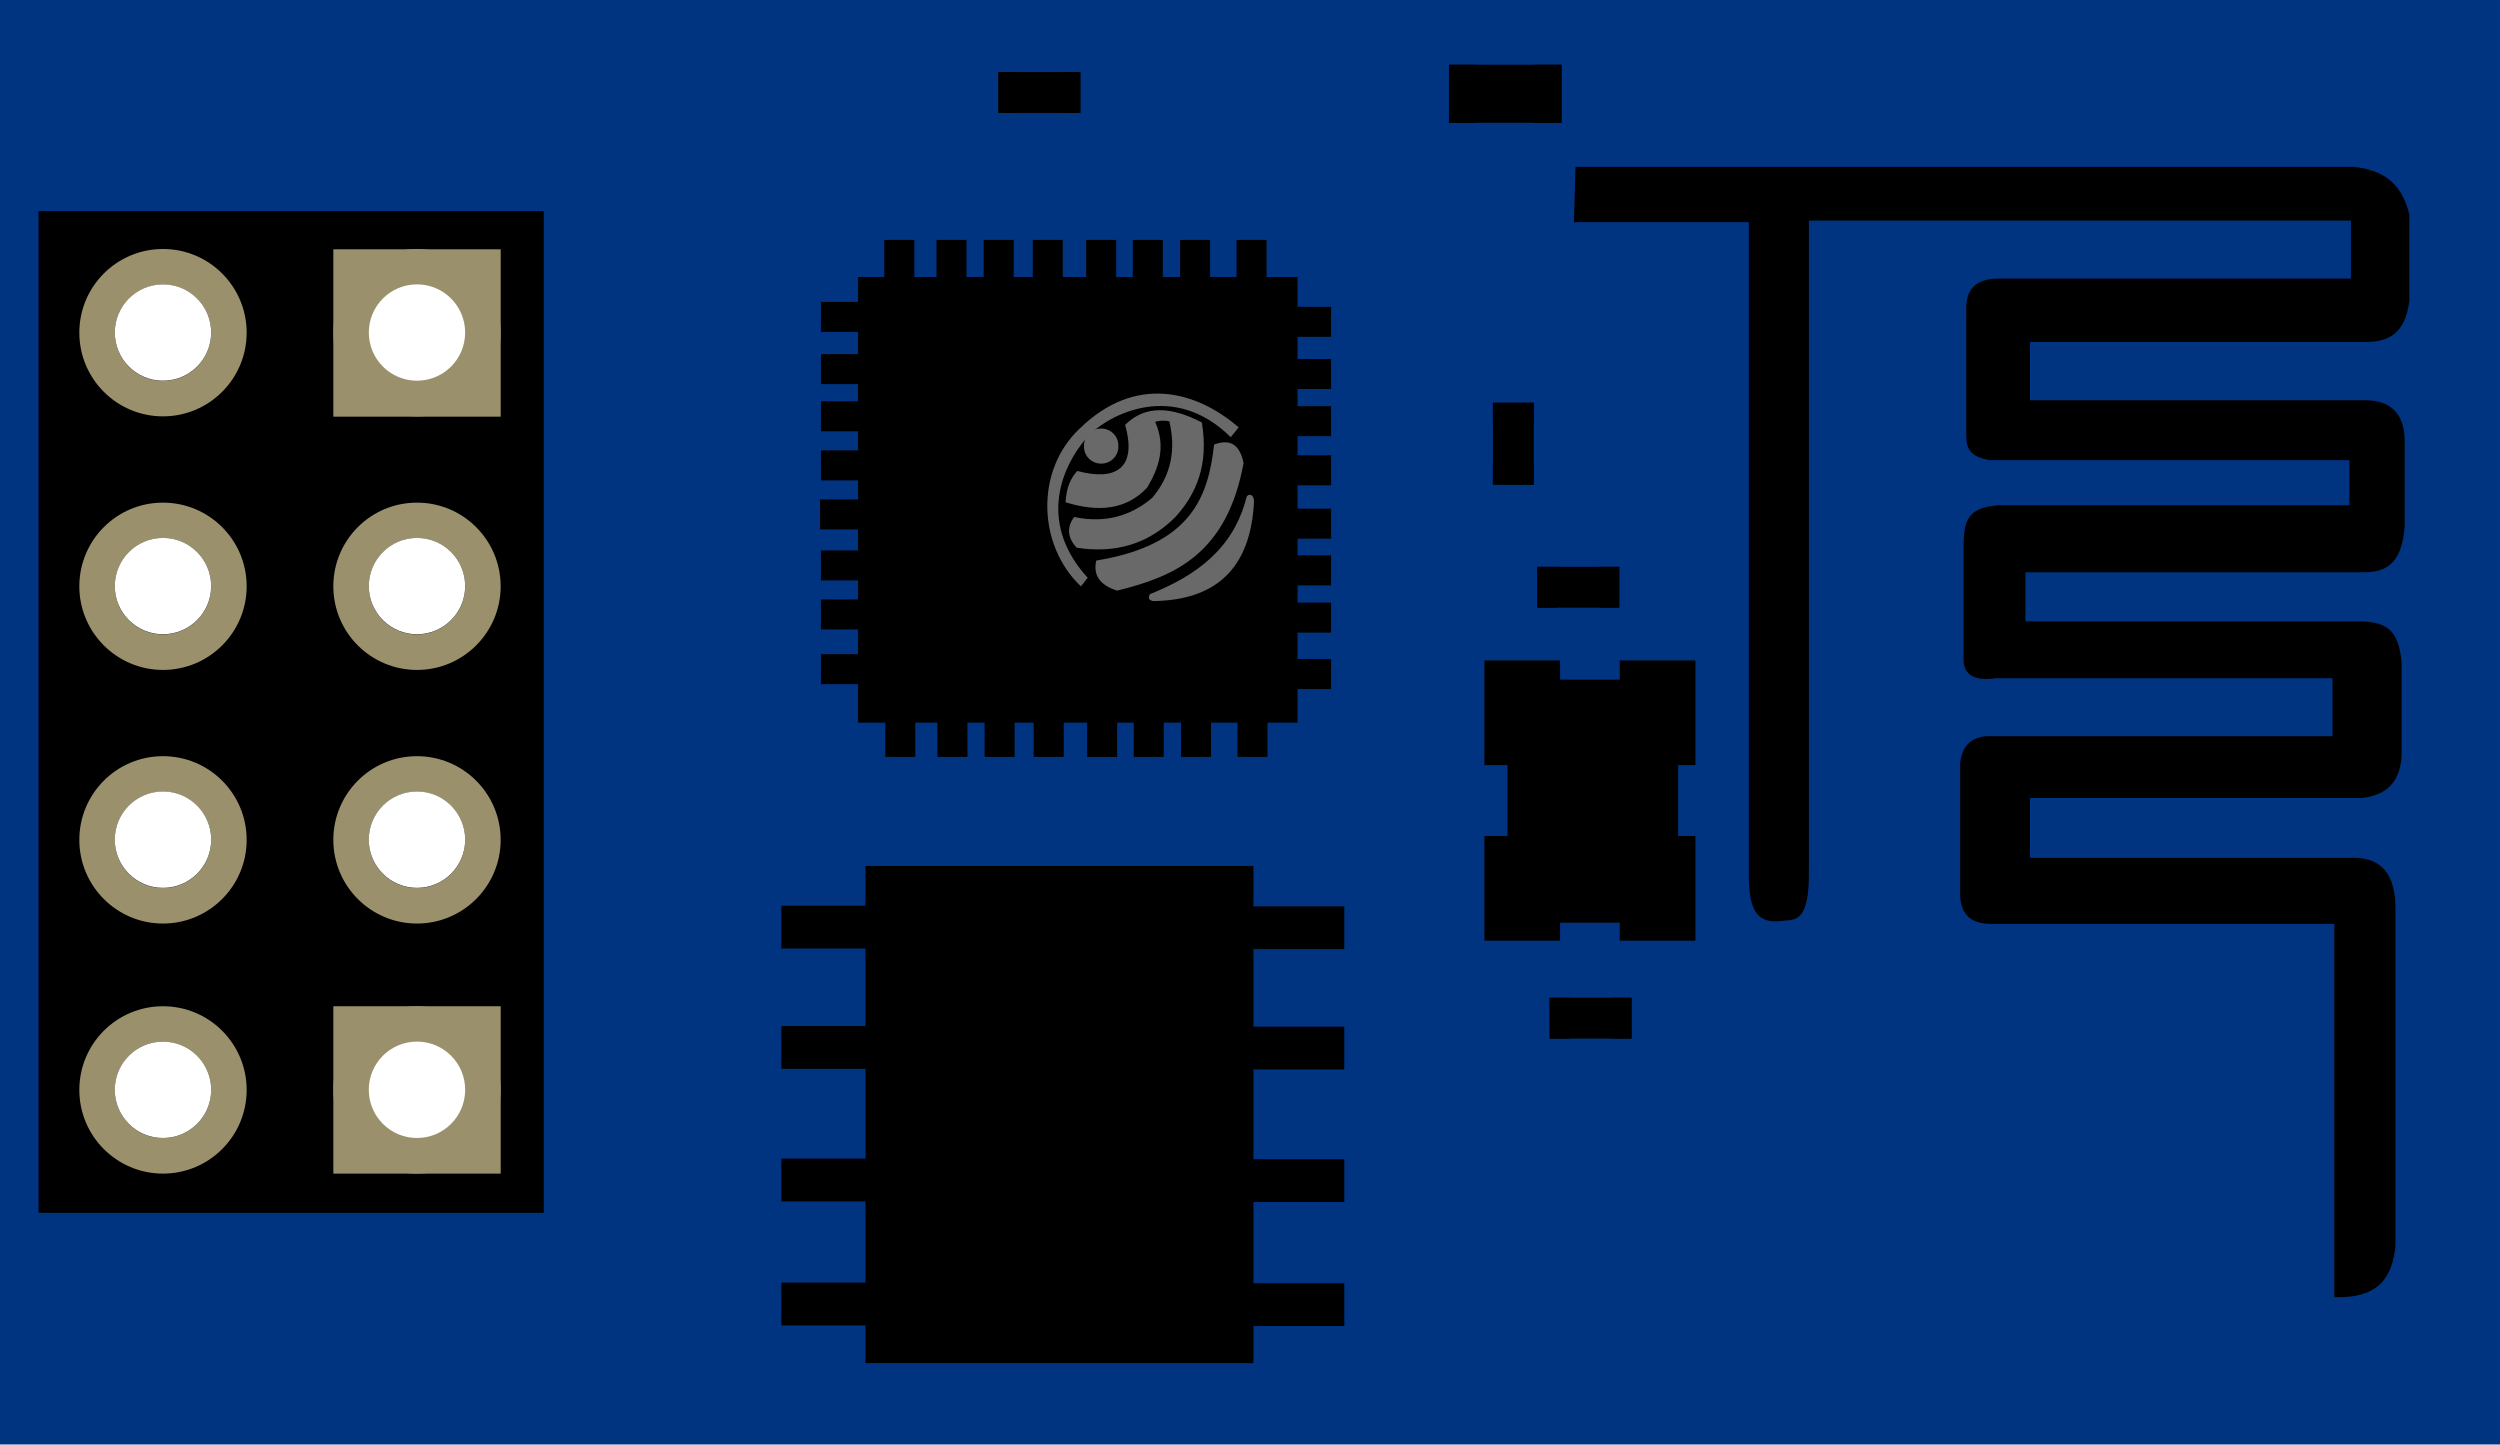
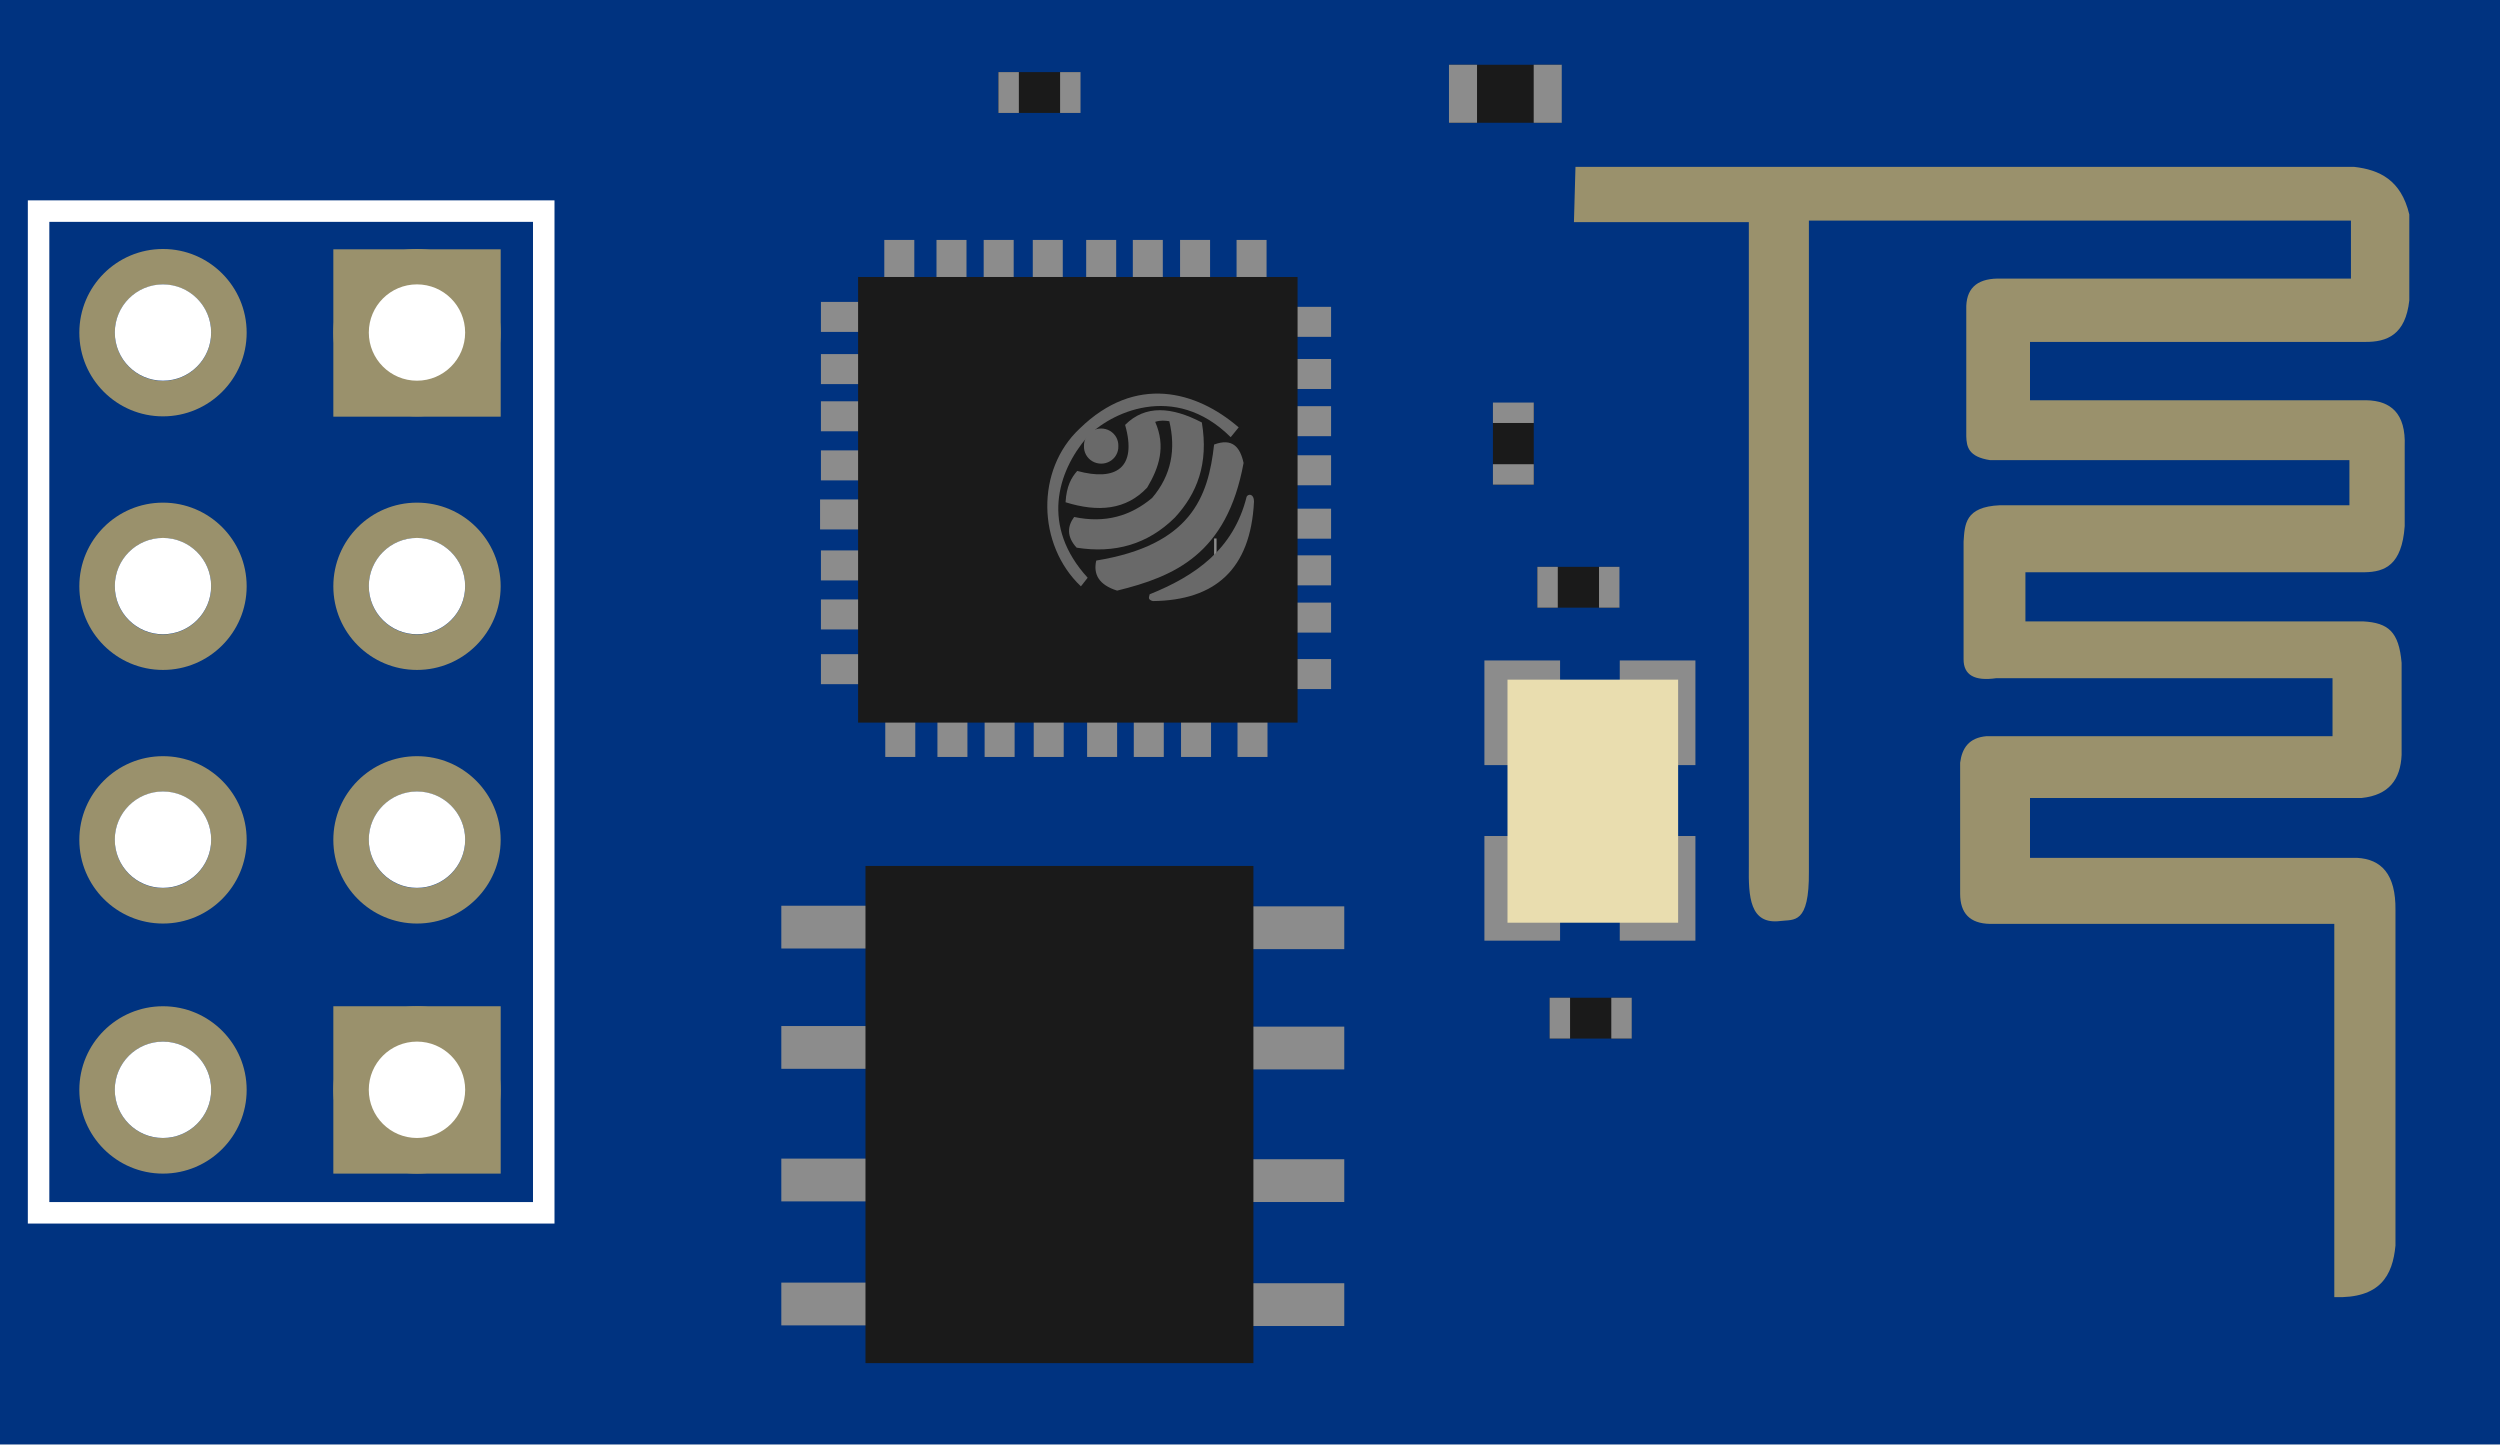
<svg xmlns="http://www.w3.org/2000/svg" width="90px" height="52px" viewBox="0 0 90 52" version="1.1">
  <defs>
    </defs>
  <ellipse stroke="none" fill="none" transform="matrix(1.25, 0, 0, 1.25, 0, -21.8)" cx="4.738" cy="7.234" rx="1.387" ry="1.387" />
  <ellipse stroke="none" fill="none" transform="matrix(1.25, 0, 0, 1.25, 0, -21.8)" cx="4.738" cy="14.538" rx="1.387" ry="1.387" />
  <ellipse stroke="none" fill="none" transform="matrix(1.25, 0, 0, 1.25, 0, -21.8)" cx="4.738" cy="21.841" rx="1.387" ry="1.387" />
  <ellipse stroke="none" fill="none" transform="matrix(1.25, 0, 0, 1.25, 0, -21.8)" cx="4.738" cy="29.145" rx="1.387" ry="1.387" />
  <ellipse stroke="none" fill="none" transform="matrix(1.25, 0, 0, 1.25, 0, -21.8)" cx="4.738" cy="36.447" rx="1.387" ry="1.387" />
  <ellipse stroke="none" fill="none" transform="matrix(1.25, 0, 0, 1.25, 0, -21.8)" cx="4.738" cy="43.75" rx="1.388" ry="1.388" />
  <ellipse stroke="none" fill="none" transform="matrix(1.25, 0, 0, 1.25, 0, -21.8)" cx="4.738" cy="50.954" rx="1.388" ry="1.388" />
  <rect stroke="none" fill="#003380" transform="matrix(1.25, 0, 0, 1.25, 0, 0)" x="0" y="-7.1054274E-15" width="72" height="41.6" />
-   <rect stroke="none" fill="#000000" transform="matrix(1.25, 0, 0, 1.25, 0, 0)" x="1.111" y="6.08" width="14.549" height="28.849" />
+   <rect stroke-width="0.619" stroke="#FFFFFF" fill="none" transform="matrix(1.25, 0, 0, 1.25, 0, 0)" x="1.111" y="6.08" width="14.549" height="28.849" />
  <path stroke="none" fill="#9A916C" transform="matrix(1.25, 0, 0, 1.25, -0.05528018, -24.4525)" d="M4.738,26.733 C3.407,26.733 2.329,27.811 2.329,29.143 C2.329,30.473 3.407,31.553 4.738,31.553 C6.068,31.553 7.148,30.473 7.148,29.143 C7.148,27.812 6.068,26.733 4.738,26.733 Z M4.738,30.532 C3.972,30.532 3.351,29.91 3.351,29.143 C3.351,28.377 3.972,27.756 4.738,27.756 C5.505,27.756 6.126,28.377 6.126,29.143 C6.125,29.91 5.503,30.532 4.738,30.532 Z " />
  <ellipse stroke="none" fill="#FFFFFF" transform="matrix(1.25, 0, 0, 1.25, -0.05528018, -24.4525)" cx="4.738" cy="29.139" rx="1.387" ry="1.387" />
  <path stroke="none" fill="#9A916C" transform="matrix(1.25, 0, 0, 1.25, -0.05528018, -24.4525)" d="M4.738,34.038 C3.407,34.038 2.329,35.116 2.329,36.448 C2.329,37.776 3.407,38.856 4.738,38.856 C6.068,38.856 7.148,37.776 7.148,36.448 C7.148,35.116 6.068,34.038 4.738,34.038 Z M4.738,37.834 C3.972,37.834 3.351,37.213 3.351,36.447 C3.351,35.678 3.972,35.057 4.738,35.057 C5.505,35.057 6.126,35.678 6.126,36.447 C6.125,37.213 5.503,37.834 4.738,37.834 Z " />
  <ellipse stroke="none" fill="#FFFFFF" transform="matrix(1.25, 0, 0, 1.25, -0.05528018, -24.4525)" cx="4.738" cy="36.441" rx="1.387" ry="1.387" />
  <path stroke="none" fill="#9A916C" transform="matrix(1.25, 0, 0, 1.25, -0.05528018, -24.4525)" d="M4.738,41.34 C3.407,41.34 2.329,42.418 2.329,43.75 C2.329,45.08 3.407,46.16 4.738,46.16 C6.068,46.16 7.148,45.08 7.148,43.75 C7.148,42.418 6.068,41.34 4.738,41.34 Z M4.738,45.138 C3.972,45.138 3.351,44.517 3.351,43.75 C3.351,42.981 3.972,42.36 4.738,42.36 C5.505,42.36 6.126,42.981 6.126,43.75 C6.126,44.517 5.503,45.138 4.738,45.138 Z " />
  <ellipse stroke="none" fill="#FFFFFF" transform="matrix(1.25, 0, 0, 1.25, -0.05528018, -24.4525)" cx="4.738" cy="43.744" rx="1.388" ry="1.388" />
  <path stroke="none" fill="#9A916C" transform="matrix(1.25, 0, 0, 1.25, -0.05528018, -24.4525)" d="M4.738,48.542 C3.407,48.542 2.329,49.62 2.329,50.952 C2.329,52.282 3.407,53.362 4.738,53.362 C6.068,53.362 7.148,52.282 7.148,50.952 C7.148,49.62 6.068,48.542 4.738,48.542 Z M4.738,52.338 C3.972,52.338 3.351,51.717 3.351,50.951 C3.351,50.182 3.972,49.561 4.738,49.561 C5.505,49.561 6.126,50.182 6.126,50.951 C6.125,51.717 5.503,52.338 4.738,52.338 Z " />
  <ellipse stroke="none" fill="#FFFFFF" transform="matrix(1.25, 0, 0, 1.25, -0.05528018, -24.4525)" cx="4.738" cy="50.948" rx="1.388" ry="1.388" />
  <rect stroke="none" fill="#9A916C" transform="matrix(1.25, 0, 0, 1.25, 0, 0)" x="9.6" y="28.98" width="4.82" height="4.82" />
  <path stroke="none" fill="#9A916C" transform="matrix(1.25, 0, 0, 1.25, 0, 0)" d="M12.009,7.171 C10.678,7.171 9.6,8.249 9.6,9.581 C9.6,10.911 10.678,11.991 12.009,11.991 C13.339,11.991 14.419,10.911 14.419,9.581 C14.419,8.25 13.339,7.171 12.009,7.171 Z M12.009,10.97 C11.243,10.97 10.622,10.348 10.622,9.581 C10.622,8.815 11.243,8.194 12.009,8.194 C12.776,8.194 13.397,8.815 13.397,9.581 C13.396,10.348 12.774,10.97 12.009,10.97 Z " />
  <rect stroke="none" fill="#9A916C" transform="matrix(1.25, 0, 0, 1.25, 0, 0)" x="9.6" y="7.18" width="4.82" height="4.82" />
  <ellipse stroke="none" fill="#FFFFFF" transform="matrix(1.25, 0, 0, 1.25, 9.08875, -24.4525)" cx="4.738" cy="29.139" rx="1.387" ry="1.387" />
  <path stroke="none" fill="#9A916C" transform="matrix(1.25, 0, 0, 1.25, 9.08875, -24.4525)" d="M4.738,34.038 C3.407,34.038 2.329,35.116 2.329,36.448 C2.329,37.776 3.407,38.856 4.738,38.856 C6.068,38.856 7.148,37.776 7.148,36.448 C7.148,35.116 6.068,34.038 4.738,34.038 Z M4.738,37.834 C3.972,37.834 3.351,37.213 3.351,36.447 C3.351,35.678 3.972,35.057 4.738,35.057 C5.505,35.057 6.126,35.678 6.126,36.447 C6.125,37.213 5.503,37.834 4.738,37.834 Z " />
  <ellipse stroke="none" fill="#FFFFFF" transform="matrix(1.25, 0, 0, 1.25, 9.08875, -24.4525)" cx="4.738" cy="36.441" rx="1.387" ry="1.387" />
  <path stroke="none" fill="#9A916C" transform="matrix(1.25, 0, 0, 1.25, 9.08875, -24.4525)" d="M4.738,41.34 C3.407,41.34 2.329,42.418 2.329,43.75 C2.329,45.08 3.407,46.16 4.738,46.16 C6.068,46.16 7.148,45.08 7.148,43.75 C7.148,42.418 6.068,41.34 4.738,41.34 Z M4.738,45.138 C3.972,45.138 3.351,44.517 3.351,43.75 C3.351,42.981 3.972,42.36 4.738,42.36 C5.505,42.36 6.126,42.981 6.126,43.75 C6.126,44.517 5.503,45.138 4.738,45.138 Z " />
  <ellipse stroke="none" fill="#FFFFFF" transform="matrix(1.25, 0, 0, 1.25, 9.08875, -24.4525)" cx="4.738" cy="43.744" rx="1.388" ry="1.388" />
  <path stroke="none" fill="#9A916C" transform="matrix(1.25, 0, 0, 1.25, 9.08875, -24.4525)" d="M4.738,48.542 C3.407,48.542 2.329,49.62 2.329,50.952 C2.329,52.282 3.407,53.362 4.738,53.362 C6.068,53.362 7.148,52.282 7.148,50.952 C7.148,49.62 6.068,48.542 4.738,48.542 Z M4.738,52.338 C3.972,52.338 3.351,51.717 3.351,50.951 C3.351,50.182 3.972,49.561 4.738,49.561 C5.505,49.561 6.126,50.182 6.126,50.951 C6.125,51.717 5.503,52.338 4.738,52.338 Z " />
  <ellipse stroke="none" fill="#FFFFFF" transform="matrix(1.25, 0, 0, 1.25, 9.08875, -24.4525)" cx="4.738" cy="50.948" rx="1.388" ry="1.388" />
-   <path stroke="none" fill="#000000" transform="matrix(1, 0, 0, 1, 0, -1.25000006009616E-06)" d="M56.717,6.007 L84.745,6.007 C85.662,6.111 86.438,6.477 86.735,7.721 L86.735,10.816 C86.598,12.048 85.941,12.319 85.131,12.309 L73.08,12.309 L73.08,14.409 L85.187,14.409 C86.062,14.425 86.617,14.874 86.569,16.068 L86.569,18.942 C86.468,20.347 85.851,20.589 85.131,20.601 L72.915,20.601 L72.915,22.37 L85.076,22.37 C85.984,22.422 86.361,22.746 86.458,23.862 L86.458,27.179 C86.419,28.062 85.997,28.626 85.021,28.727 L73.08,28.727 L73.08,30.883 L84.855,30.883 C85.725,30.93 86.252,31.467 86.237,32.763 L86.237,44.839 C86.135,45.922 85.688,46.752 84.035,46.697 L84.035,33.26 L71.643,33.26 C70.911,33.247 70.568,32.873 70.565,32.182 L70.565,27.456 C70.634,26.934 70.879,26.556 71.519,26.502 L83.971,26.502 L83.971,24.415 L71.864,24.415 C71.083,24.527 70.689,24.302 70.689,23.737 L70.689,19.495 C70.732,18.88 70.735,18.246 71.995,18.189 L84.579,18.189 L84.579,16.565 L71.643,16.565 C70.863,16.445 70.798,16.085 70.786,15.709 L70.786,11.148 C70.762,10.404 71.148,10.043 71.906,10.029 L84.634,10.029 L84.634,7.942 L65.12,7.942 L65.12,31.38 C65.136,33.296 64.58,33.093 64.095,33.156 C62.985,33.297 62.944,32.271 62.958,31.186 L62.958,7.997 L56.662,7.997 Z " />
-   <rect stroke="none" fill="#000000" transform="matrix(1.25, 0, 0, 1.25, 0, 0)" x="25.468" y="6.91" width="0.864" height="2" />
-   <rect stroke="none" fill="#000000" transform="matrix(1.25, 0, 0, 1.25, 0, 0)" x="26.971" y="6.91" width="0.864" height="2" />
-   <rect stroke="none" fill="#000000" transform="matrix(1.25, 0, 0, 1.25, 0, 0)" x="28.33" y="6.91" width="0.864" height="2" />
-   <rect stroke="none" fill="#000000" transform="matrix(1.25, 0, 0, 1.25, 0, 0)" x="29.744" y="6.91" width="0.864" height="2" />
-   <rect stroke="none" fill="#000000" transform="matrix(1.25, 0, 0, 1.25, 0, 0)" x="31.282" y="6.91" width="0.864" height="2" />
-   <rect stroke="none" fill="#000000" transform="matrix(1.25, 0, 0, 1.25, 0, 0)" x="32.625" y="6.91" width="0.864" height="2" />
-   <rect stroke="none" fill="#000000" transform="matrix(1.25, 0, 0, 1.25, 0, 0)" x="33.986" y="6.91" width="0.864" height="2" />
-   <rect stroke="none" fill="#000000" transform="matrix(1.25, 0, 0, 1.25, 0, 0)" x="35.613" y="6.91" width="0.864" height="2" />
-   <rect stroke="none" fill="#000000" transform="matrix(1.25, 0, 0, 1.25, 0, 0)" x="25.496" y="19.8" width="0.864" height="2" />
-   <rect stroke="none" fill="#000000" transform="matrix(1.25, 0, 0, 1.25, 0, 0)" x="26.998" y="19.8" width="0.864" height="2" />
-   <rect stroke="none" fill="#000000" transform="matrix(1.25, 0, 0, 1.25, 0, 0)" x="28.357" y="19.8" width="0.864" height="2" />
-   <rect stroke="none" fill="#000000" transform="matrix(1.25, 0, 0, 1.25, 0, 0)" x="29.771" y="19.8" width="0.864" height="2" />
-   <rect stroke="none" fill="#000000" transform="matrix(1.25, 0, 0, 1.25, 0, 0)" x="31.309" y="19.8" width="0.864" height="2" />
-   <rect stroke="none" fill="#000000" transform="matrix(1.25, 0, 0, 1.25, 0, 0)" x="32.653" y="19.8" width="0.864" height="2" />
-   <rect stroke="none" fill="#000000" transform="matrix(1.25, 0, 0, 1.25, 0, 0)" x="34.014" y="19.8" width="0.864" height="2" />
-   <rect stroke="none" fill="#000000" transform="matrix(1.25, 0, 0, 1.25, 0, 0)" x="35.64" y="19.8" width="0.864" height="2" />
-   <rect stroke="none" fill="#000000" transform="matrix(0, 1.25, -1.25, 0, 0, 0)" x="8.695" y="-25.643" width="0.864" height="2" />
-   <rect stroke="none" fill="#000000" transform="matrix(0, 1.25, -1.25, 0, 0, 0)" x="10.198" y="-25.643" width="0.864" height="2" />
-   <rect stroke="none" fill="#000000" transform="matrix(0, 1.25, -1.25, 0, 0, 0)" x="11.557" y="-25.643" width="0.864" height="2" />
-   <rect stroke="none" fill="#000000" transform="matrix(0, 1.25, -1.25, 0, 0, 0)" x="12.971" y="-25.643" width="0.864" height="2" />
-   <rect stroke="none" fill="#000000" transform="matrix(0, 1.25, -1.25, 0, 0, 0)" x="14.384" y="-25.618" width="0.864" height="2" />
-   <rect stroke="none" fill="#000000" transform="matrix(0, 1.25, -1.25, 0, 0, 0)" x="15.852" y="-25.643" width="0.864" height="2" />
-   <rect stroke="none" fill="#000000" transform="matrix(0, 1.25, -1.25, 0, 0, 0)" x="17.264" y="-25.643" width="0.864" height="2" />
-   <rect stroke="none" fill="#000000" transform="matrix(0, 1.25, -1.25, 0, 0, 0)" x="18.84" y="-25.643" width="0.864" height="2" />
-   <rect stroke="none" fill="#000000" transform="matrix(0, 1.25, -1.25, 0, 0, 0)" x="8.837" y="-38.335" width="0.864" height="2" />
-   <rect stroke="none" fill="#000000" transform="matrix(0, 1.25, -1.25, 0, 0, 0)" x="10.339" y="-38.335" width="0.864" height="2" />
-   <rect stroke="none" fill="#000000" transform="matrix(0, 1.25, -1.25, 0, 0, 0)" x="11.698" y="-38.335" width="0.864" height="2" />
-   <rect stroke="none" fill="#000000" transform="matrix(0, 1.25, -1.25, 0, 0, 0)" x="13.112" y="-38.335" width="0.864" height="2" />
-   <rect stroke="none" fill="#000000" transform="matrix(0, 1.25, -1.25, 0, 0, 0)" x="14.65" y="-38.335" width="0.864" height="2" />
-   <rect stroke="none" fill="#000000" transform="matrix(0, 1.25, -1.25, 0, 0, 0)" x="15.994" y="-38.335" width="0.864" height="2" />
-   <rect stroke="none" fill="#000000" transform="matrix(0, 1.25, -1.25, 0, 0, 0)" x="17.355" y="-38.335" width="0.864" height="2" />
-   <rect stroke="none" fill="#000000" transform="matrix(0, 1.25, -1.25, 0, 0, 0)" x="18.981" y="-38.335" width="0.864" height="2" />
-   <rect stroke="none" fill="#000000" transform="matrix(1.25, 0, 0, 1.25, 0, 0)" x="24.713" y="7.977" width="12.657" height="12.834" />
-   <rect stroke="none" fill="#000000" transform="matrix(1.25, 0, 0, 1.25, 0, 0)" x="34.966" y="15.508" width="0.071" height="0.636" />
-   <rect stroke="none" fill="#000000" transform="matrix(0, 1.25, -1.25, 0, 0, 0)" x="36.939" y="-26.199" width="1.232" height="3.697" />
-   <rect stroke="none" fill="#000000" transform="matrix(0, 1.25, -1.25, 0, 0, 0)" x="33.368" y="-26.199" width="1.232" height="3.697" />
-   <rect stroke="none" fill="#000000" transform="matrix(0, 1.25, -1.25, 0, 0, 0)" x="29.55" y="-26.199" width="1.232" height="3.697" />
-   <rect stroke="none" fill="#000000" transform="matrix(0, 1.25, -1.25, 0, 0, 0)" x="26.085" y="-26.199" width="1.232" height="3.697" />
-   <rect stroke="none" fill="#000000" transform="matrix(0, 1.25, -1.25, 0, 0, 0)" x="36.957" y="-38.715" width="1.232" height="3.697" />
-   <rect stroke="none" fill="#000000" transform="matrix(0, 1.25, -1.25, 0, 0, 0)" x="33.386" y="-38.715" width="1.232" height="3.697" />
-   <rect stroke="none" fill="#000000" transform="matrix(0, 1.25, -1.25, 0, 0, 0)" x="29.567" y="-38.715" width="1.232" height="3.697" />
-   <rect stroke="none" fill="#000000" transform="matrix(0, 1.25, -1.25, 0, 0, 0)" x="26.103" y="-38.715" width="1.232" height="3.697" />
-   <rect stroke="none" fill="#000000" transform="matrix(1.25, 0, 0, 1.25, 0, 0)" x="24.926" y="24.939" width="11.172" height="14.319" />
-   <rect stroke="none" fill="#000000" transform="matrix(1.25, 0, 0, 1.25, 0, 0)" x="42.751" y="24.077" width="2.179" height="3.014" />
-   <rect stroke="none" fill="#000000" transform="matrix(1.25, 0, 0, 1.25, 0, 0)" x="42.751" y="19.021" width="2.179" height="3.014" />
-   <rect stroke="none" fill="#000000" transform="matrix(1.25, 0, 0, 1.25, 0, 0)" x="46.649" y="24.077" width="2.179" height="3.014" />
-   <rect stroke="none" fill="#000000" transform="matrix(1.25, 0, 0, 1.25, 0, 0)" x="46.649" y="19.021" width="2.179" height="3.014" />
-   <rect stroke="none" fill="#000000" transform="matrix(1.25, 0, 0, 1.25, 0, 0)" x="43.416" y="19.574" width="4.914" height="7" />
-   <rect stroke="none" fill="#000000" transform="matrix(1.25, 0, 0, 1.25, 0, 0)" x="44.276" y="16.325" width="2.351" height="1.176" />
-   <rect stroke="none" fill="#000000" transform="matrix(1.25, 0, 0, 1.25, 0, 0)" x="44.276" y="16.325" width="0.588" height="1.176" />
-   <rect stroke="none" fill="#000000" transform="matrix(1.25, 0, 0, 1.25, 0, 0)" x="46.052" y="16.325" width="0.588" height="1.176" />
-   <rect stroke="none" fill="#000000" transform="matrix(1.25, 0, 0, 1.25, 0.4419417, 15.51216)" x="44.276" y="16.325" width="2.351" height="1.176" />
-   <rect stroke="none" fill="#000000" transform="matrix(1.25, 0, 0, 1.25, 0.4419417, 15.51216)" x="44.276" y="16.325" width="0.588" height="1.176" />
-   <rect stroke="none" fill="#000000" transform="matrix(1.25, 0, 0, 1.25, 0.4419417, 15.51216)" x="46.052" y="16.325" width="0.588" height="1.176" />
-   <rect stroke="none" fill="#000000" transform="matrix(0, -1.25, 1.25, 0, 33.33925, 72.79218)" x="44.276" y="16.325" width="2.351" height="1.176" />
-   <rect stroke="none" fill="#000000" transform="matrix(0, -1.25, 1.25, 0, 33.33925, 72.79218)" x="44.276" y="16.325" width="0.588" height="1.176" />
-   <rect stroke="none" fill="#000000" transform="matrix(0, -1.25, 1.25, 0, 33.33925, 72.79218)" x="46.052" y="16.325" width="0.588" height="1.176" />
-   <rect stroke="none" fill="#000000" transform="matrix(1.25, 0, 0, 1.25, -19.40124, -17.81025)" x="44.276" y="16.325" width="2.351" height="1.176" />
-   <rect stroke="none" fill="#000000" transform="matrix(1.25, 0, 0, 1.25, -19.40124, -17.81025)" x="44.276" y="16.325" width="0.588" height="1.176" />
-   <rect stroke="none" fill="#000000" transform="matrix(1.25, 0, 0, 1.25, -19.40124, -17.81025)" x="46.052" y="16.325" width="0.588" height="1.176" />
-   <rect stroke="none" fill="#000000" transform="matrix(1.717361, 0, 0, 1.776239, -23.87477, -26.6661)" x="44.276" y="16.325" width="2.351" height="1.176" />
-   <rect stroke="none" fill="#000000" transform="matrix(1.717361, 0, 0, 1.776239, -23.87477, -26.6661)" x="44.276" y="16.325" width="0.588" height="1.176" />
-   <rect stroke="none" fill="#000000" transform="matrix(1.717361, 0, 0, 1.776239, -23.87477, -26.6661)" x="46.052" y="16.325" width="0.588" height="1.176" />
+   <path stroke="none" fill="#9A916C" transform="matrix(1, 0, 0, 1, 0, -1.25000006009616E-06)" d="M56.717,6.007 L84.745,6.007 C85.662,6.111 86.438,6.477 86.735,7.721 L86.735,10.816 C86.598,12.048 85.941,12.319 85.131,12.309 L73.08,12.309 L73.08,14.409 L85.187,14.409 C86.062,14.425 86.617,14.874 86.569,16.068 L86.569,18.942 C86.468,20.347 85.851,20.589 85.131,20.601 L72.915,20.601 L72.915,22.37 L85.076,22.37 C85.984,22.422 86.361,22.746 86.458,23.862 L86.458,27.179 C86.419,28.062 85.997,28.626 85.021,28.727 L73.08,28.727 L73.08,30.883 L84.855,30.883 C85.725,30.93 86.252,31.467 86.237,32.763 L86.237,44.839 C86.135,45.922 85.688,46.752 84.035,46.697 L84.035,33.26 L71.643,33.26 C70.911,33.247 70.568,32.873 70.565,32.182 L70.565,27.456 C70.634,26.934 70.879,26.556 71.519,26.502 L83.971,26.502 L83.971,24.415 L71.864,24.415 C71.083,24.527 70.689,24.302 70.689,23.737 L70.689,19.495 C70.732,18.88 70.735,18.246 71.995,18.189 L84.579,18.189 L84.579,16.565 L71.643,16.565 C70.863,16.445 70.798,16.085 70.786,15.709 L70.786,11.148 C70.762,10.404 71.148,10.043 71.906,10.029 L84.634,10.029 L84.634,7.942 L65.12,7.942 L65.12,31.38 C65.136,33.296 64.58,33.093 64.095,33.156 C62.985,33.297 62.944,32.271 62.958,31.186 L62.958,7.997 L56.662,7.997 Z " />
+   <rect stroke="none" fill="#8C8C8C" transform="matrix(1.25, 0, 0, 1.25, 0, 0)" x="25.468" y="6.91" width="0.864" height="2" />
+   <rect stroke="none" fill="#8C8C8C" transform="matrix(1.25, 0, 0, 1.25, 0, 0)" x="26.971" y="6.91" width="0.864" height="2" />
+   <rect stroke="none" fill="#8C8C8C" transform="matrix(1.25, 0, 0, 1.25, 0, 0)" x="28.33" y="6.91" width="0.864" height="2" />
+   <rect stroke="none" fill="#8C8C8C" transform="matrix(1.25, 0, 0, 1.25, 0, 0)" x="29.744" y="6.91" width="0.864" height="2" />
+   <rect stroke="none" fill="#8C8C8C" transform="matrix(1.25, 0, 0, 1.25, 0, 0)" x="31.282" y="6.91" width="0.864" height="2" />
+   <rect stroke="none" fill="#8C8C8C" transform="matrix(1.25, 0, 0, 1.25, 0, 0)" x="32.625" y="6.91" width="0.864" height="2" />
+   <rect stroke="none" fill="#8C8C8C" transform="matrix(1.25, 0, 0, 1.25, 0, 0)" x="33.986" y="6.91" width="0.864" height="2" />
+   <rect stroke="none" fill="#8C8C8C" transform="matrix(1.25, 0, 0, 1.25, 0, 0)" x="35.613" y="6.91" width="0.864" height="2" />
+   <rect stroke="none" fill="#8C8C8C" transform="matrix(1.25, 0, 0, 1.25, 0, 0)" x="25.496" y="19.8" width="0.864" height="2" />
+   <rect stroke="none" fill="#8C8C8C" transform="matrix(1.25, 0, 0, 1.25, 0, 0)" x="26.998" y="19.8" width="0.864" height="2" />
+   <rect stroke="none" fill="#8C8C8C" transform="matrix(1.25, 0, 0, 1.25, 0, 0)" x="28.357" y="19.8" width="0.864" height="2" />
+   <rect stroke="none" fill="#8C8C8C" transform="matrix(1.25, 0, 0, 1.25, 0, 0)" x="29.771" y="19.8" width="0.864" height="2" />
+   <rect stroke="none" fill="#8C8C8C" transform="matrix(1.25, 0, 0, 1.25, 0, 0)" x="31.309" y="19.8" width="0.864" height="2" />
+   <rect stroke="none" fill="#8C8C8C" transform="matrix(1.25, 0, 0, 1.25, 0, 0)" x="32.653" y="19.8" width="0.864" height="2" />
+   <rect stroke="none" fill="#8C8C8C" transform="matrix(1.25, 0, 0, 1.25, 0, 0)" x="34.014" y="19.8" width="0.864" height="2" />
+   <rect stroke="none" fill="#8C8C8C" transform="matrix(1.25, 0, 0, 1.25, 0, 0)" x="35.64" y="19.8" width="0.864" height="2" />
+   <rect stroke="none" fill="#8C8C8C" transform="matrix(0, 1.25, -1.25, 0, 0, 0)" x="8.695" y="-25.643" width="0.864" height="2" />
+   <rect stroke="none" fill="#8C8C8C" transform="matrix(0, 1.25, -1.25, 0, 0, 0)" x="10.198" y="-25.643" width="0.864" height="2" />
+   <rect stroke="none" fill="#8C8C8C" transform="matrix(0, 1.25, -1.25, 0, 0, 0)" x="11.557" y="-25.643" width="0.864" height="2" />
+   <rect stroke="none" fill="#8C8C8C" transform="matrix(0, 1.25, -1.25, 0, 0, 0)" x="12.971" y="-25.643" width="0.864" height="2" />
+   <rect stroke="none" fill="#8C8C8C" transform="matrix(0, 1.25, -1.25, 0, 0, 0)" x="14.384" y="-25.618" width="0.864" height="2" />
+   <rect stroke="none" fill="#8C8C8C" transform="matrix(0, 1.25, -1.25, 0, 0, 0)" x="15.852" y="-25.643" width="0.864" height="2" />
+   <rect stroke="none" fill="#8C8C8C" transform="matrix(0, 1.25, -1.25, 0, 0, 0)" x="17.264" y="-25.643" width="0.864" height="2" />
+   <rect stroke="none" fill="#8C8C8C" transform="matrix(0, 1.25, -1.25, 0, 0, 0)" x="18.84" y="-25.643" width="0.864" height="2" />
+   <rect stroke="none" fill="#8C8C8C" transform="matrix(0, 1.25, -1.25, 0, 0, 0)" x="8.837" y="-38.335" width="0.864" height="2" />
+   <rect stroke="none" fill="#8C8C8C" transform="matrix(0, 1.25, -1.25, 0, 0, 0)" x="10.339" y="-38.335" width="0.864" height="2" />
+   <rect stroke="none" fill="#8C8C8C" transform="matrix(0, 1.25, -1.25, 0, 0, 0)" x="11.698" y="-38.335" width="0.864" height="2" />
+   <rect stroke="none" fill="#8C8C8C" transform="matrix(0, 1.25, -1.25, 0, 0, 0)" x="13.112" y="-38.335" width="0.864" height="2" />
+   <rect stroke="none" fill="#8C8C8C" transform="matrix(0, 1.25, -1.25, 0, 0, 0)" x="14.65" y="-38.335" width="0.864" height="2" />
+   <rect stroke="none" fill="#8C8C8C" transform="matrix(0, 1.25, -1.25, 0, 0, 0)" x="15.994" y="-38.335" width="0.864" height="2" />
+   <rect stroke="none" fill="#8C8C8C" transform="matrix(0, 1.25, -1.25, 0, 0, 0)" x="17.355" y="-38.335" width="0.864" height="2" />
+   <rect stroke="none" fill="#8C8C8C" transform="matrix(0, 1.25, -1.25, 0, 0, 0)" x="18.981" y="-38.335" width="0.864" height="2" />
+   <rect stroke="none" fill="#1A1A1A" transform="matrix(1.25, 0, 0, 1.25, 0, 0)" x="24.713" y="7.977" width="12.657" height="12.834" />
+   <rect stroke="none" fill="#8C8C8C" transform="matrix(1.25, 0, 0, 1.25, 0, 0)" x="34.966" y="15.508" width="0.071" height="0.636" />
+   <rect stroke="none" fill="#8C8C8C" transform="matrix(0, 1.25, -1.25, 0, 0, 0)" x="36.939" y="-26.199" width="1.232" height="3.697" />
+   <rect stroke="none" fill="#8C8C8C" transform="matrix(0, 1.25, -1.25, 0, 0, 0)" x="33.368" y="-26.199" width="1.232" height="3.697" />
+   <rect stroke="none" fill="#8C8C8C" transform="matrix(0, 1.25, -1.25, 0, 0, 0)" x="29.55" y="-26.199" width="1.232" height="3.697" />
+   <rect stroke="none" fill="#8C8C8C" transform="matrix(0, 1.25, -1.25, 0, 0, 0)" x="26.085" y="-26.199" width="1.232" height="3.697" />
+   <rect stroke="none" fill="#8C8C8C" transform="matrix(0, 1.25, -1.25, 0, 0, 0)" x="36.957" y="-38.715" width="1.232" height="3.697" />
+   <rect stroke="none" fill="#8C8C8C" transform="matrix(0, 1.25, -1.25, 0, 0, 0)" x="33.386" y="-38.715" width="1.232" height="3.697" />
+   <rect stroke="none" fill="#8C8C8C" transform="matrix(0, 1.25, -1.25, 0, 0, 0)" x="29.567" y="-38.715" width="1.232" height="3.697" />
+   <rect stroke="none" fill="#8C8C8C" transform="matrix(0, 1.25, -1.25, 0, 0, 0)" x="26.103" y="-38.715" width="1.232" height="3.697" />
+   <rect stroke="none" fill="#1A1A1A" transform="matrix(1.25, 0, 0, 1.25, 0, 0)" x="24.926" y="24.939" width="11.172" height="14.319" />
+   <rect stroke="none" fill="#8C8C8C" transform="matrix(1.25, 0, 0, 1.25, 0, 0)" x="42.751" y="24.077" width="2.179" height="3.014" />
+   <rect stroke="none" fill="#8C8C8C" transform="matrix(1.25, 0, 0, 1.25, 0, 0)" x="42.751" y="19.021" width="2.179" height="3.014" />
+   <rect stroke="none" fill="#8C8C8C" transform="matrix(1.25, 0, 0, 1.25, 0, 0)" x="46.649" y="24.077" width="2.179" height="3.014" />
+   <rect stroke="none" fill="#8C8C8C" transform="matrix(1.25, 0, 0, 1.25, 0, 0)" x="46.649" y="19.021" width="2.179" height="3.014" />
+   <rect stroke="none" fill="#E9DDAF" transform="matrix(1.25, 0, 0, 1.25, 0, 0)" x="43.416" y="19.574" width="4.914" height="7" />
+   <rect stroke="none" fill="#1A1A1A" transform="matrix(1.25, 0, 0, 1.25, 0, 0)" x="44.276" y="16.325" width="2.351" height="1.176" />
+   <rect stroke="none" fill="#8C8C8C" transform="matrix(1.25, 0, 0, 1.25, 0, 0)" x="44.276" y="16.325" width="0.588" height="1.176" />
+   <rect stroke="none" fill="#8C8C8C" transform="matrix(1.25, 0, 0, 1.25, 0, 0)" x="46.052" y="16.325" width="0.588" height="1.176" />
+   <rect stroke="none" fill="#1A1A1A" transform="matrix(1.25, 0, 0, 1.25, 0.4419417, 15.51216)" x="44.276" y="16.325" width="2.351" height="1.176" />
+   <rect stroke="none" fill="#8C8C8C" transform="matrix(1.25, 0, 0, 1.25, 0.4419417, 15.51216)" x="44.276" y="16.325" width="0.588" height="1.176" />
+   <rect stroke="none" fill="#8C8C8C" transform="matrix(1.25, 0, 0, 1.25, 0.4419417, 15.51216)" x="46.052" y="16.325" width="0.588" height="1.176" />
+   <rect stroke="none" fill="#1A1A1A" transform="matrix(0, -1.25, 1.25, 0, 33.33925, 72.79218)" x="44.276" y="16.325" width="2.351" height="1.176" />
+   <rect stroke="none" fill="#8C8C8C" transform="matrix(0, -1.25, 1.25, 0, 33.33925, 72.79218)" x="44.276" y="16.325" width="0.588" height="1.176" />
+   <rect stroke="none" fill="#8C8C8C" transform="matrix(0, -1.25, 1.25, 0, 33.33925, 72.79218)" x="46.052" y="16.325" width="0.588" height="1.176" />
+   <rect stroke="none" fill="#1A1A1A" transform="matrix(1.25, 0, 0, 1.25, -19.40124, -17.81025)" x="44.276" y="16.325" width="2.351" height="1.176" />
+   <rect stroke="none" fill="#8C8C8C" transform="matrix(1.25, 0, 0, 1.25, -19.40124, -17.81025)" x="44.276" y="16.325" width="0.588" height="1.176" />
+   <rect stroke="none" fill="#8C8C8C" transform="matrix(1.25, 0, 0, 1.25, -19.40124, -17.81025)" x="46.052" y="16.325" width="0.588" height="1.176" />
+   <rect stroke="none" fill="#1A1A1A" transform="matrix(1.717361, 0, 0, 1.776239, -23.87477, -26.6661)" x="44.276" y="16.325" width="2.351" height="1.176" />
+   <rect stroke="none" fill="#8C8C8C" transform="matrix(1.717361, 0, 0, 1.776239, -23.87477, -26.6661)" x="44.276" y="16.325" width="0.588" height="1.176" />
+   <rect stroke="none" fill="#8C8C8C" transform="matrix(1.717361, 0, 0, 1.776239, -23.87477, -26.6661)" x="46.052" y="16.325" width="0.588" height="1.176" />
  <path stroke="none" fill="#696969" transform="matrix(1.25, 0, 0, 1.25, 0, 0)" d="M31.13,16.887 C29.869,15.691 29.823,13.531 31.095,12.343 C32.703,10.774 34.453,11.255 35.674,12.308 L35.444,12.591 C33.812,10.968 31.945,11.908 31.307,12.591 C30.449,13.593 29.973,15.159 31.325,16.639 Z " />
  <path stroke="none" fill="#696969" transform="matrix(1, 0, 0, 1, 0.5524272, 0.3977463)" d="M39.708,15.661 A0.619 0.608 0 1 1 38.471 15.661 A0.619 0.608 0 1 1 39.708 15.661 Z " />
  <path stroke="none" fill="#696969" transform="matrix(1.25, 0, 0, 1.25, 0, 0)" d="M31.024,13.563 C32.139,13.867 32.756,13.48 32.403,12.237 C32.987,11.652 33.747,11.717 34.613,12.167 C34.814,13.356 34.472,14.219 33.835,14.907 C33.054,15.679 32.104,15.947 31.007,15.773 C30.714,15.456 30.741,15.149 30.936,14.889 C31.834,15.079 32.566,14.857 33.181,14.341 C33.743,13.679 33.867,12.935 33.676,12.131 C33.56,12.114 33.432,12.097 33.269,12.149 C33.583,12.863 33.381,13.467 33.04,14.041 C32.434,14.691 31.623,14.756 30.688,14.465 C30.716,13.995 30.857,13.753 31.024,13.563 Z " />
  <path stroke="none" fill="#696969" transform="matrix(1.25, 0, 0, 1.25, 0, 0)" d="M34.966,12.803 C35.489,12.607 35.715,12.872 35.815,13.333 C35.334,15.967 33.815,16.606 32.173,17.01 C31.652,16.845 31.481,16.545 31.572,16.144 C34.3,15.698 34.797,14.319 34.966,12.803 Z " />
  <path stroke="none" fill="#696969" transform="matrix(1.25, 0, 0, 1.25, 0, 0)" d="M33.11,17.116 C34.428,16.585 35.525,15.823 35.903,14.306 C35.95,14.214 36.117,14.216 36.115,14.447 C36.019,16.399 34.992,17.292 33.199,17.311 C33.036,17.264 33.101,17.186 33.11,17.116 Z " />
</svg>
